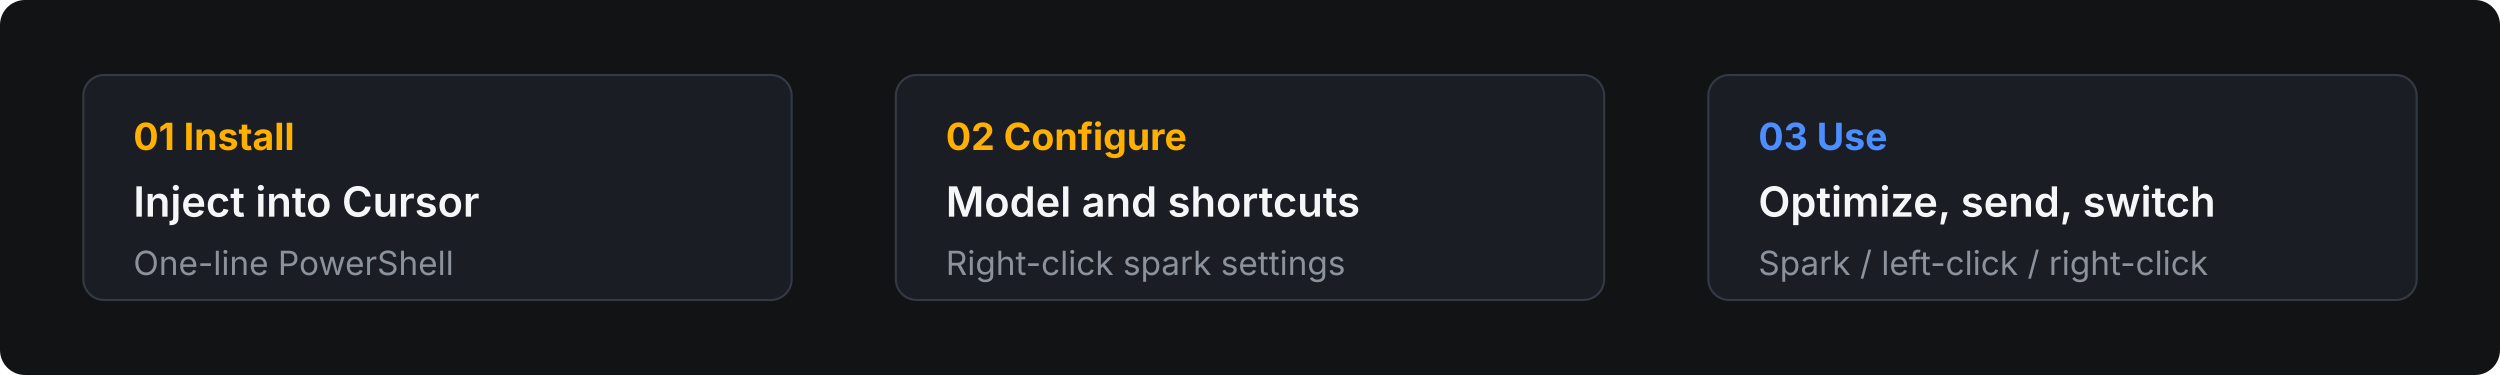
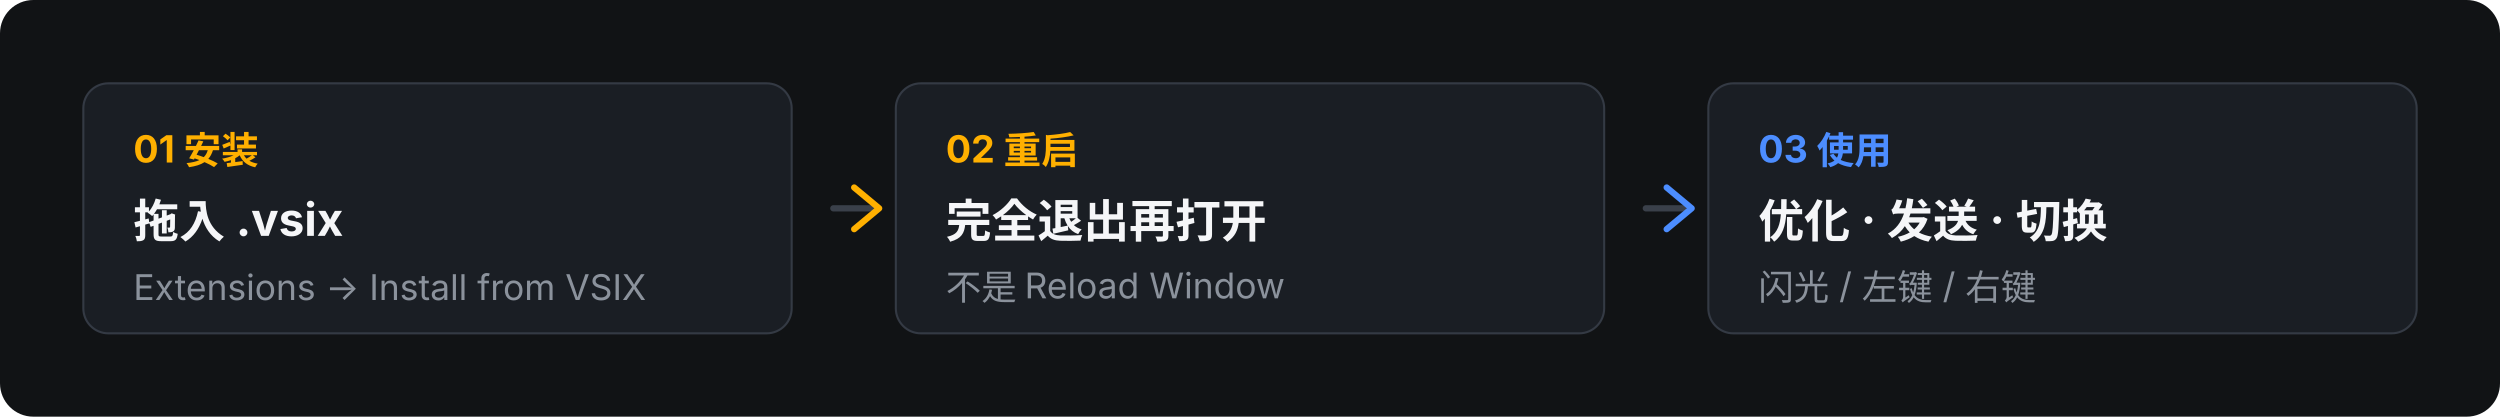
- <svg xmlns="http://www.w3.org/2000/svg" width="100%" viewBox="0 0 1200 180" role="img" aria-labelledby="wtitle wdesc">
-   <rect width="1200" height="180" rx="12" fill="#111315" />
-   <g font-family="-apple-system,BlinkMacSystemFont,'Segoe UI','PingFang SC',sans-serif">
-     <g transform="translate(40 36)">
-       <rect width="340" height="108" rx="10" fill="#1A1E24" stroke="#343A44" />
-       <text x="24" y="36" fill="#FFB000" font-size="18" font-weight="700">01 Install</text>
-       <text x="24" y="68" fill="#F5F6F8" font-size="20" font-weight="600">Inject into Cursor</text>
-       <text x="24" y="96" fill="#8B929C" font-size="16">One-line PowerShell</text>
+ <svg xmlns="http://www.w3.org/2000/svg" width="100%" viewBox="0 0 1200 200" role="img" aria-labelledby="wtitle wdesc">
+   <rect width="1200" height="200" rx="16" fill="#111315" />
+   <g font-family="-apple-system,BlinkMacSystemFont,'Segoe UI','PingFang SC','Microsoft YaHei',sans-serif">
+     <g transform="translate(40 40)">
+       <rect width="340" height="120" rx="12" fill="#1A1E24" stroke="#343A44" />
+       <text x="24" y="38" fill="#FFB000" font-size="18" font-weight="700">01 安装</text>
+       <text x="24" y="74" fill="#F5F6F8" font-size="22" font-weight="650">拖入 .vsix</text>
+       <text x="24" y="104" fill="#8B929C" font-size="17">Extensions → Install from VSIX</text>
    </g>
-     <g transform="translate(430 36)">
-       <rect width="340" height="108" rx="10" fill="#1A1E24" stroke="#343A44" />
-       <text x="24" y="36" fill="#FFB000" font-size="18" font-weight="700">02 Configure</text>
-       <text x="24" y="68" fill="#F5F6F8" font-size="20" font-weight="600">Model and shortcuts</text>
-       <text x="24" y="96" fill="#8B929C" font-size="16">Right-click spark settings</text>
+     <path d="M400 100L418 100" stroke="#3A404A" stroke-width="3" stroke-linecap="round" />
+     <path d="M410 90L422 100L410 110" fill="none" stroke="#FFB000" stroke-width="3" stroke-linecap="round" stroke-linejoin="round" />
+     <g transform="translate(430 40)">
+       <rect width="340" height="120" rx="12" fill="#1A1E24" stroke="#343A44" />
+       <text x="24" y="38" fill="#FFB000" font-size="18" font-weight="700">02 重启</text>
+       <text x="24" y="74" fill="#F5F6F8" font-size="22" font-weight="650">完全退出再打开</text>
+       <text x="24" y="104" fill="#8B929C" font-size="17">不是 Reload Window</text>
    </g>
-     <g transform="translate(820 36)">
-       <rect width="340" height="108" rx="10" fill="#1A1E24" stroke="#343A44" />
-       <text x="24" y="36" fill="#4C8DFF" font-size="18" font-weight="700">03 Use</text>
-       <text x="24" y="68" fill="#F5F6F8" font-size="20" font-weight="600">Optimize, send, switch</text>
-       <text x="24" y="96" fill="#8B929C" font-size="16">Spark / left-click / right-click</text>
+     <path d="M790 100L808 100" stroke="#3A404A" stroke-width="3" stroke-linecap="round" />
+     <path d="M800 90L812 100L800 110" fill="none" stroke="#4C8DFF" stroke-width="3" stroke-linecap="round" stroke-linejoin="round" />
+     <g transform="translate(820 40)">
+       <rect width="340" height="120" rx="12" fill="#1A1E24" stroke="#343A44" />
+       <text x="24" y="38" fill="#4C8DFF" font-size="18" font-weight="700">03 使用</text>
+       <text x="24" y="74" fill="#F5F6F8" font-size="22" font-weight="650">优化 · 发送 · 切换</text>
+       <text x="24" y="104" fill="#8B929C" font-size="17">闪光 / 左键 / 右键</text>
    </g>
  </g>
</svg>
